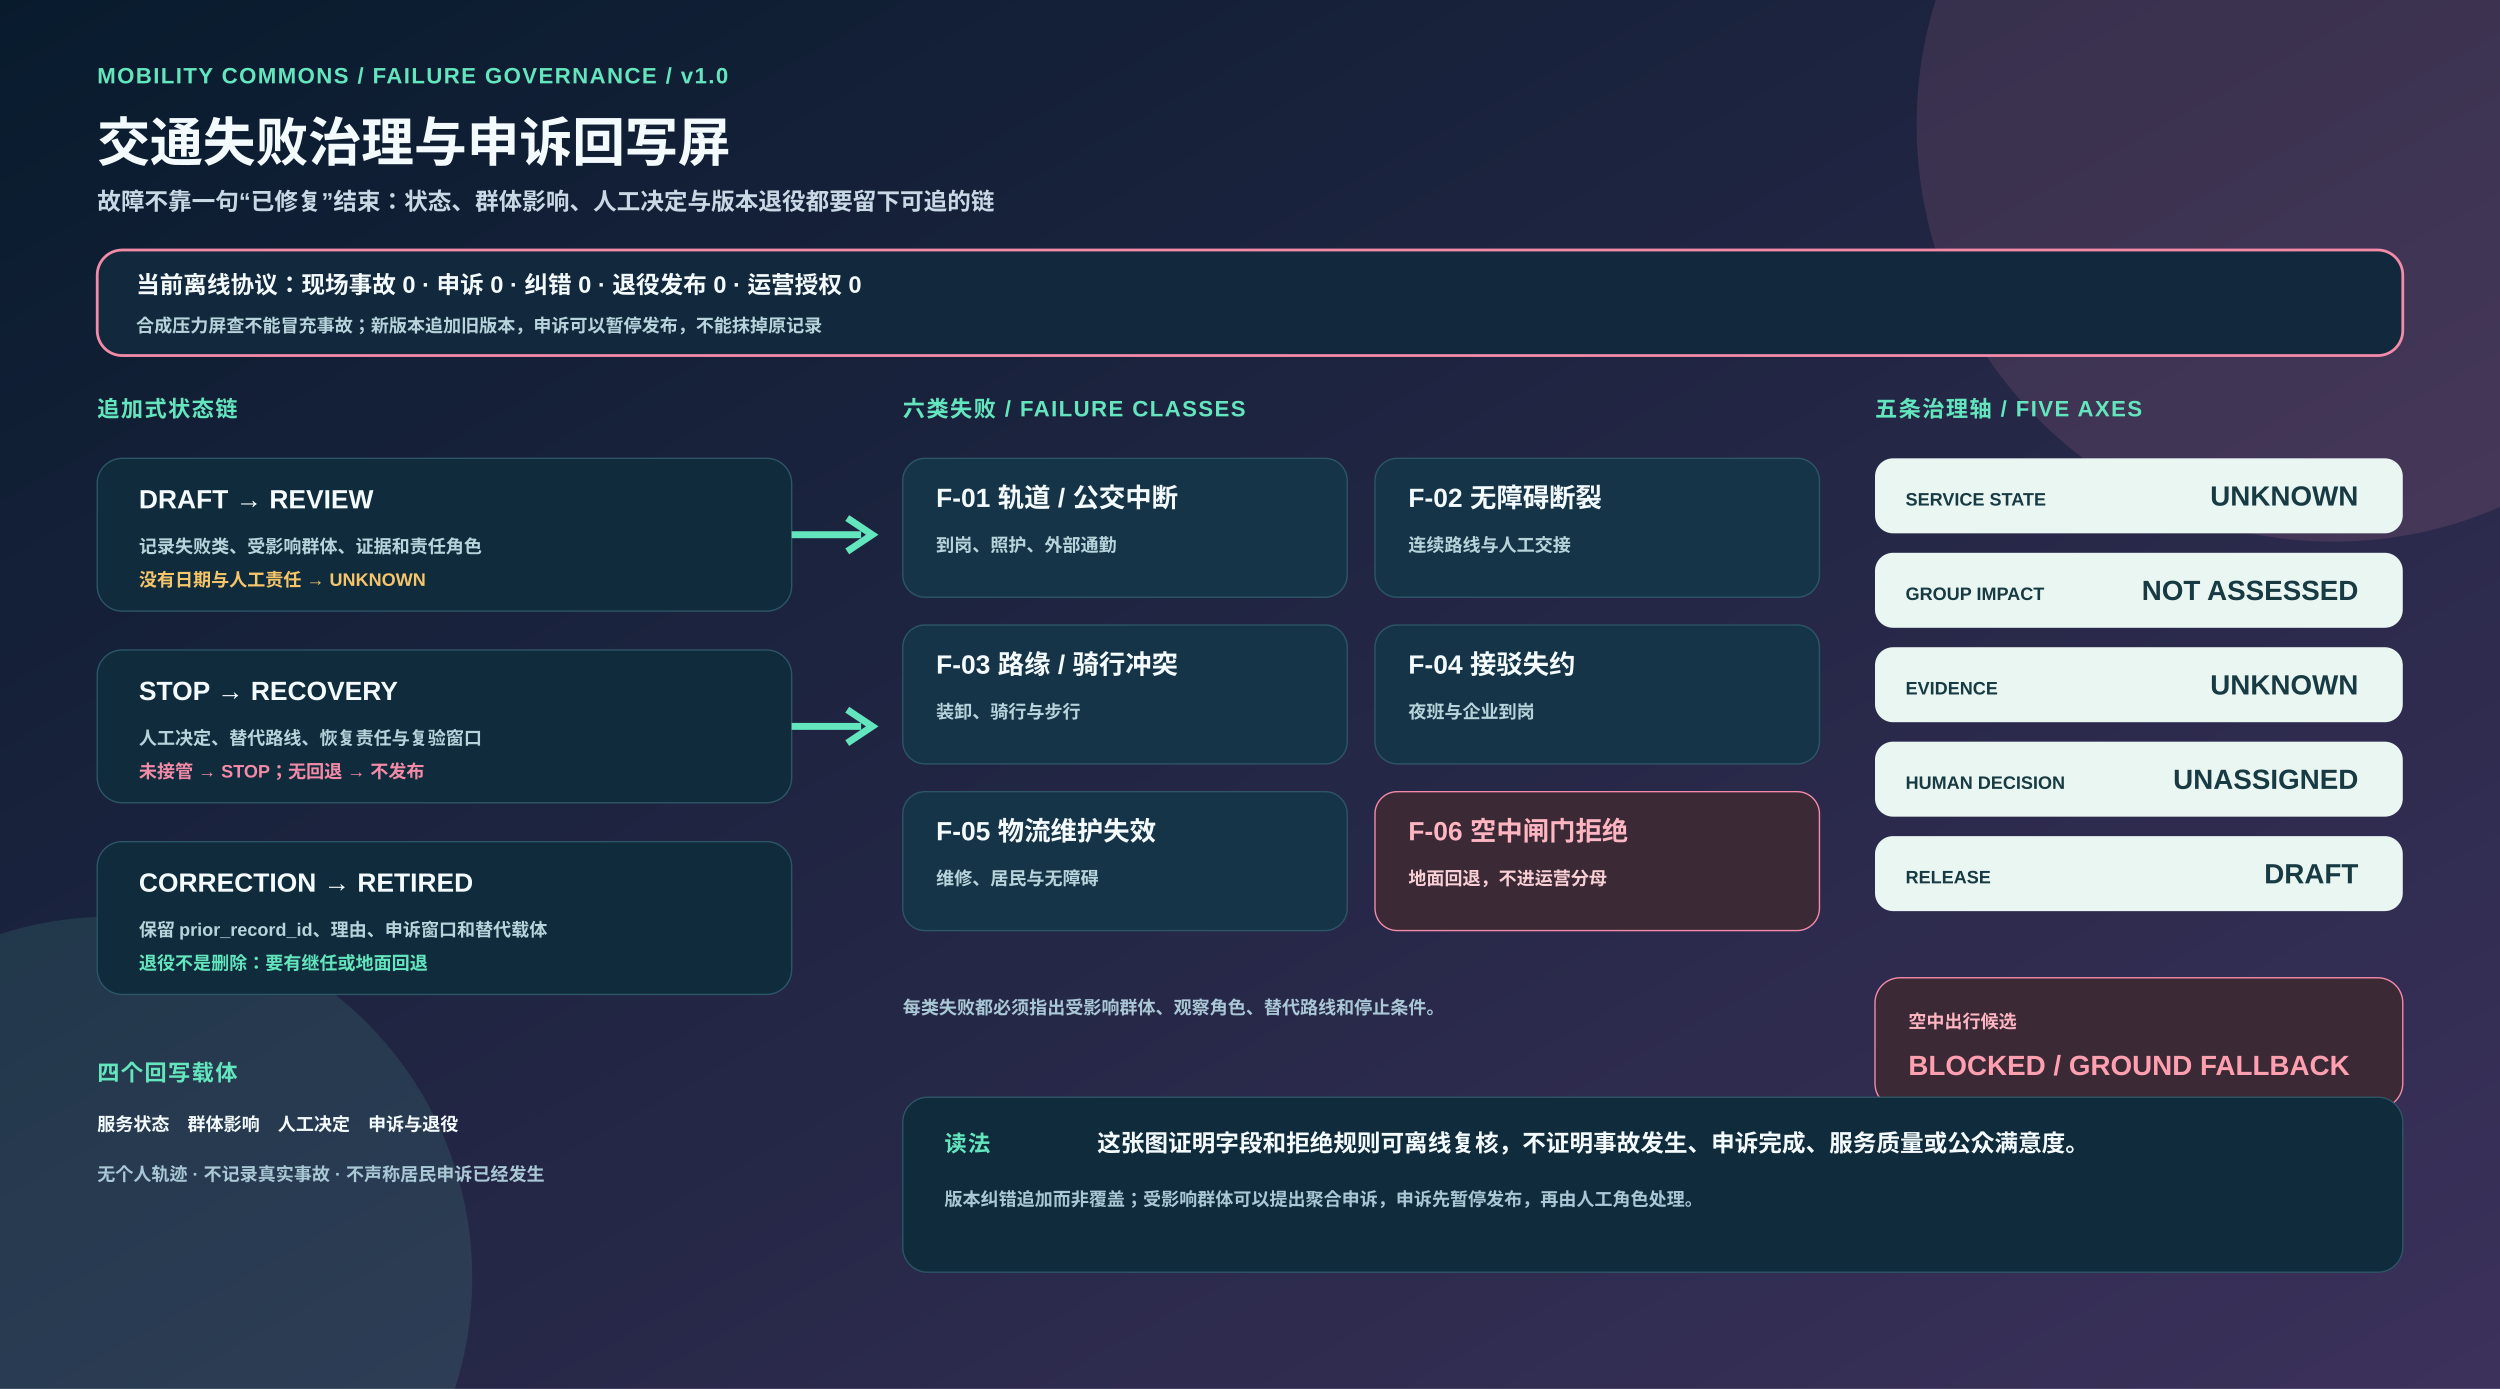
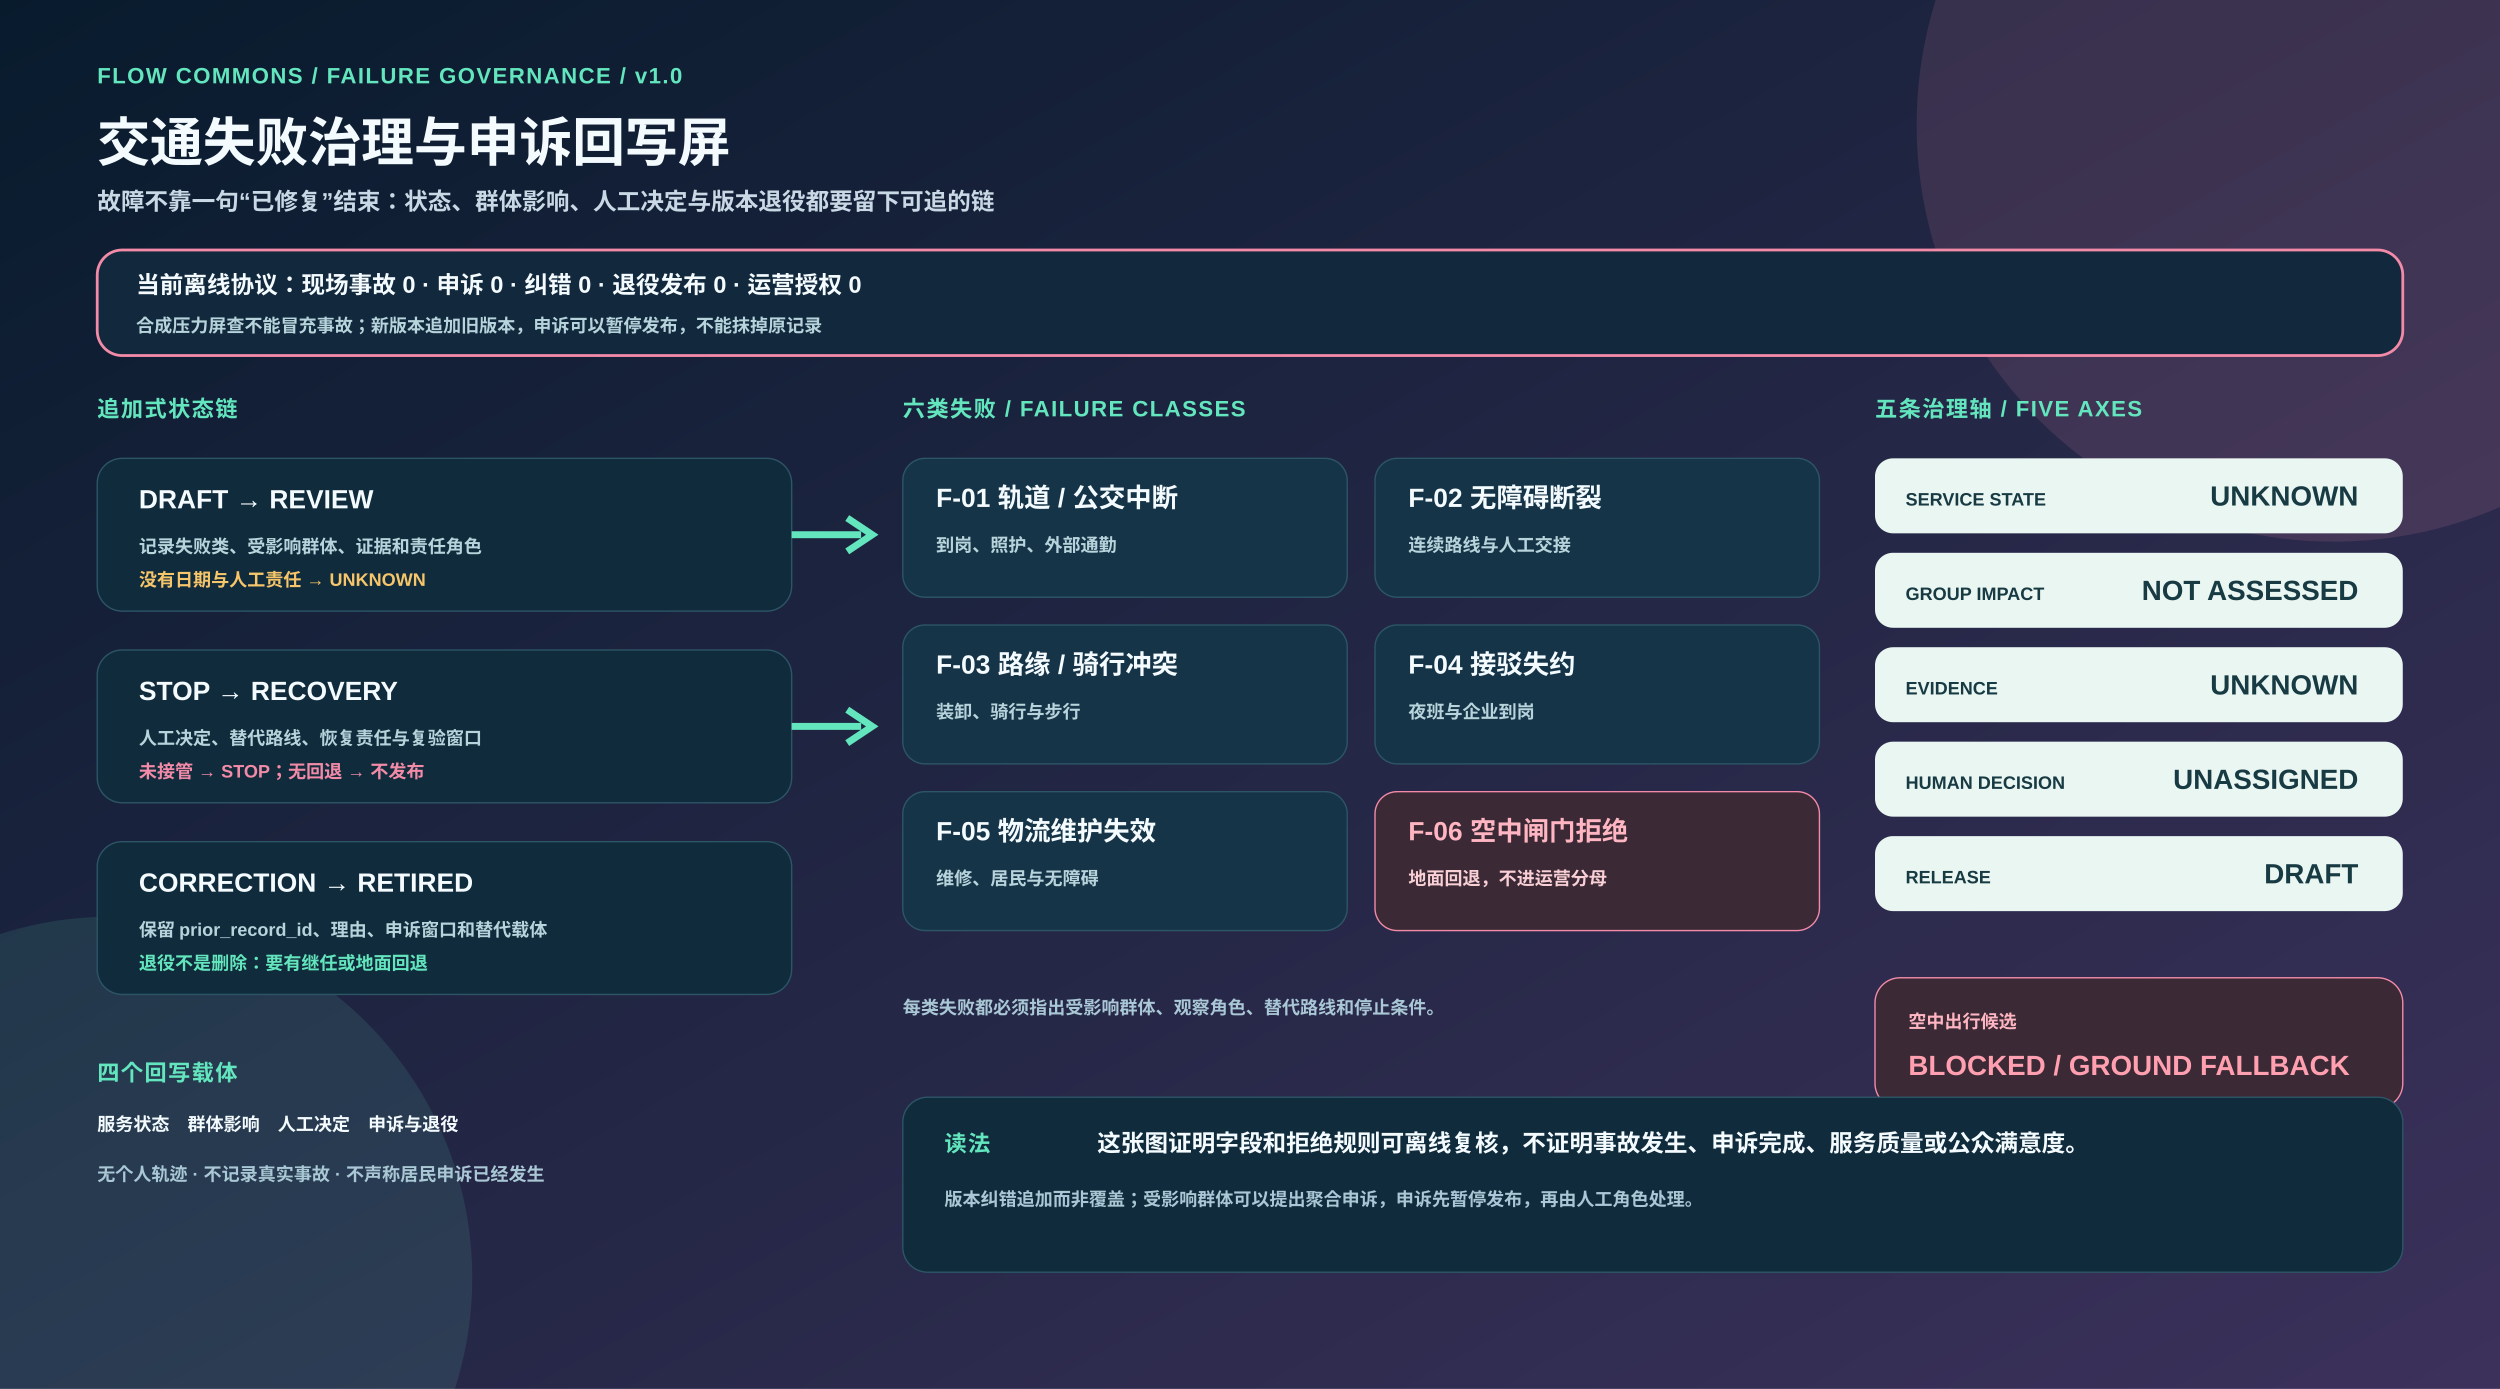
<svg xmlns="http://www.w3.org/2000/svg" width="1800" height="1000" viewBox="0 0 1800 1000" role="img" aria-labelledby="title desc">
  <defs>
    <linearGradient id="bg" x1="0" y1="0" x2="1" y2="1">
      <stop offset="0" stop-color="#081B2D" />
      <stop offset="1" stop-color="#3C315B" />
    </linearGradient>
    <style>.t{font:900 38px PingFang SC,Microsoft YaHei,Arial,sans-serif}.s{font:600 17px PingFang SC,Microsoft YaHei,Arial,sans-serif}.h{font:900 16px Arial,PingFang SC,sans-serif;letter-spacing:1px}.r{font:850 19px PingFang SC,Microsoft YaHei,Arial,sans-serif}.sm{font:600 13px PingFang SC,Microsoft YaHei,Arial,sans-serif}.v{font:900 20px Arial,sans-serif}</style>
  </defs>
  <rect width="1800" height="1000" fill="url(#bg)" />
  <circle cx="1680" cy="90" r="300" fill="#F38BA8" opacity=".13" />
  <circle cx="80" cy="920" r="260" fill="#63E6BE" opacity=".11" />
-   <text x="70" y="60" class="h" fill="#63E6BE">MOBILITY COMMONS / FAILURE GOVERNANCE / v1.0</text>
+   <text x="70" y="60" class="h" fill="#63E6BE">FLOW COMMONS / FAILURE GOVERNANCE / v1.0</text>
  <text x="70" y="116" class="t" fill="#F4FBFF">交通失败治理与申诉回写屏</text>
  <text x="70" y="151" class="s" fill="#C8D8E5">故障不靠一句“已修复”结束：状态、群体影响、人工决定与版本退役都要留下可追的链</text>
  <rect x="70" y="180" width="1660" height="76" rx="18" fill="#12283C" stroke="#F38BA8" stroke-width="2" />
  <text x="98" y="211" class="s" fill="#F4FBFF">当前离线协议：现场事故 0 · 申诉 0 · 纠错 0 · 退役发布 0 · 运营授权 0</text>
  <text x="98" y="239" class="sm" fill="#B7D4DC">合成压力屏查不能冒充事故；新版本追加旧版本，申诉可以暂停发布，不能抹掉原记录</text>
  <text x="70" y="300" class="h" fill="#63E6BE">追加式状态链</text>
  <g>
    <rect x="70" y="330" width="500" height="110" rx="18" fill="#102B3B" stroke="#2C5566" />
    <text x="100" y="366" class="r" fill="#F4FBFF">DRAFT → REVIEW</text>
    <text x="100" y="398" class="sm" fill="#B7D4DC">记录失败类、受影响群体、证据和责任角色</text>
    <text x="100" y="422" class="sm" fill="#F7C66A">没有日期与人工责任 → UNKNOWN</text>
  </g>
  <path d="M570 385 H620" stroke="#63E6BE" stroke-width="5" />
  <path d="M610 373 l18 12 -18 12" fill="none" stroke="#63E6BE" stroke-width="5" />
  <g>
    <rect x="70" y="468" width="500" height="110" rx="18" fill="#102B3B" stroke="#2C5566" />
    <text x="100" y="504" class="r" fill="#F4FBFF">STOP → RECOVERY</text>
    <text x="100" y="536" class="sm" fill="#B7D4DC">人工决定、替代路线、恢复责任与复验窗口</text>
    <text x="100" y="560" class="sm" fill="#F38BA8">未接管 → STOP；无回退 → 不发布</text>
  </g>
  <path d="M570 523 H620" stroke="#63E6BE" stroke-width="5" />
  <path d="M610 511 l18 12 -18 12" fill="none" stroke="#63E6BE" stroke-width="5" />
  <g>
    <rect x="70" y="606" width="500" height="110" rx="18" fill="#102B3B" stroke="#2C5566" />
    <text x="100" y="642" class="r" fill="#F4FBFF">CORRECTION → RETIRED</text>
    <text x="100" y="674" class="sm" fill="#B7D4DC">保留 prior_record_id、理由、申诉窗口和替代载体</text>
    <text x="100" y="698" class="sm" fill="#63E6BE">退役不是删除：要有继任或地面回退</text>
  </g>
  <text x="70" y="778" class="h" fill="#63E6BE">四个回写载体</text>
  <text x="70" y="814" class="sm" fill="#F4FBFF">服务状态　群体影响　人工决定　申诉与退役</text>
  <text x="70" y="850" class="sm" fill="#A9C7D4">无个人轨迹 · 不记录真实事故 · 不声称居民申诉已经发生</text>
  <text x="650" y="300" class="h" fill="#63E6BE">六类失败 / FAILURE CLASSES</text>
  <g>
    <rect x="650" y="330" width="320" height="100" rx="16" fill="#163447" stroke="#2C5566" />
    <text x="674" y="365" class="r" fill="#F4FBFF">F-01 轨道 / 公交中断</text>
    <text x="674" y="397" class="sm" fill="#B7D4DC">到岗、照护、外部通勤</text>
  </g>
  <g>
    <rect x="990" y="330" width="320" height="100" rx="16" fill="#163447" stroke="#2C5566" />
    <text x="1014" y="365" class="r" fill="#F4FBFF">F-02 无障碍断裂</text>
    <text x="1014" y="397" class="sm" fill="#B7D4DC">连续路线与人工交接</text>
  </g>
  <g>
    <rect x="650" y="450" width="320" height="100" rx="16" fill="#163447" stroke="#2C5566" />
    <text x="674" y="485" class="r" fill="#F4FBFF">F-03 路缘 / 骑行冲突</text>
    <text x="674" y="517" class="sm" fill="#B7D4DC">装卸、骑行与步行</text>
  </g>
  <g>
    <rect x="990" y="450" width="320" height="100" rx="16" fill="#163447" stroke="#2C5566" />
    <text x="1014" y="485" class="r" fill="#F4FBFF">F-04 接驳失约</text>
    <text x="1014" y="517" class="sm" fill="#B7D4DC">夜班与企业到岗</text>
  </g>
  <g>
    <rect x="650" y="570" width="320" height="100" rx="16" fill="#163447" stroke="#2C5566" />
    <text x="674" y="605" class="r" fill="#F4FBFF">F-05 物流维护失效</text>
    <text x="674" y="637" class="sm" fill="#B7D4DC">维修、居民与无障碍</text>
  </g>
  <g>
    <rect x="990" y="570" width="320" height="100" rx="16" fill="#3B2935" stroke="#F38BA8" />
    <text x="1014" y="605" class="r" fill="#FFB6C2">F-06 空中闸门拒绝</text>
    <text x="1014" y="637" class="sm" fill="#F9D0D6">地面回退，不进运营分母</text>
  </g>
  <text x="650" y="730" class="sm" fill="#A9C7D4">每类失败都必须指出受影响群体、观察角色、替代路线和停止条件。</text>
  <text x="1350" y="300" class="h" fill="#63E6BE">五条治理轴 / FIVE AXES</text>
  <g>
    <rect x="1350" y="330" width="380" height="54" rx="13" fill="#EAF6F2" />
    <text x="1372" y="364" class="sm" fill="#173A43">SERVICE STATE</text>
    <text x="1698" y="364" text-anchor="end" class="v" fill="#173A43">UNKNOWN</text>
  </g>
  <g>
    <rect x="1350" y="398" width="380" height="54" rx="13" fill="#EAF6F2" />
    <text x="1372" y="432" class="sm" fill="#173A43">GROUP IMPACT</text>
    <text x="1698" y="432" text-anchor="end" class="v" fill="#173A43">NOT ASSESSED</text>
  </g>
  <g>
    <rect x="1350" y="466" width="380" height="54" rx="13" fill="#EAF6F2" />
    <text x="1372" y="500" class="sm" fill="#173A43">EVIDENCE</text>
    <text x="1698" y="500" text-anchor="end" class="v" fill="#173A43">UNKNOWN</text>
  </g>
  <g>
    <rect x="1350" y="534" width="380" height="54" rx="13" fill="#EAF6F2" />
    <text x="1372" y="568" class="sm" fill="#173A43">HUMAN DECISION</text>
    <text x="1698" y="568" text-anchor="end" class="v" fill="#173A43">UNASSIGNED</text>
  </g>
  <g>
    <rect x="1350" y="602" width="380" height="54" rx="13" fill="#EAF6F2" />
    <text x="1372" y="636" class="sm" fill="#173A43">RELEASE</text>
    <text x="1698" y="636" text-anchor="end" class="v" fill="#173A43">DRAFT</text>
  </g>
  <rect x="1350" y="704" width="380" height="94" rx="18" fill="#3B2935" stroke="#F38BA8" />
  <text x="1374" y="740" class="sm" fill="#FFB6C2">空中出行候选</text>
  <text x="1374" y="774" class="v" fill="#FF9FAF">BLOCKED / GROUND FALLBACK</text>
  <rect x="650" y="790" width="1080" height="126" rx="18" fill="#102B3B" stroke="#2C5566" />
  <text x="680" y="829" class="h" fill="#63E6BE">读法</text>
  <text x="790" y="829" class="s" fill="#F4FBFF">这张图证明字段和拒绝规则可离线复核，不证明事故发生、申诉完成、服务质量或公众满意度。</text>
  <text x="680" y="868" class="sm" fill="#A9C7D4">版本纠错追加而非覆盖；受影响群体可以提出聚合申诉，申诉先暂停发布，再由人工角色处理。</text>
</svg>
